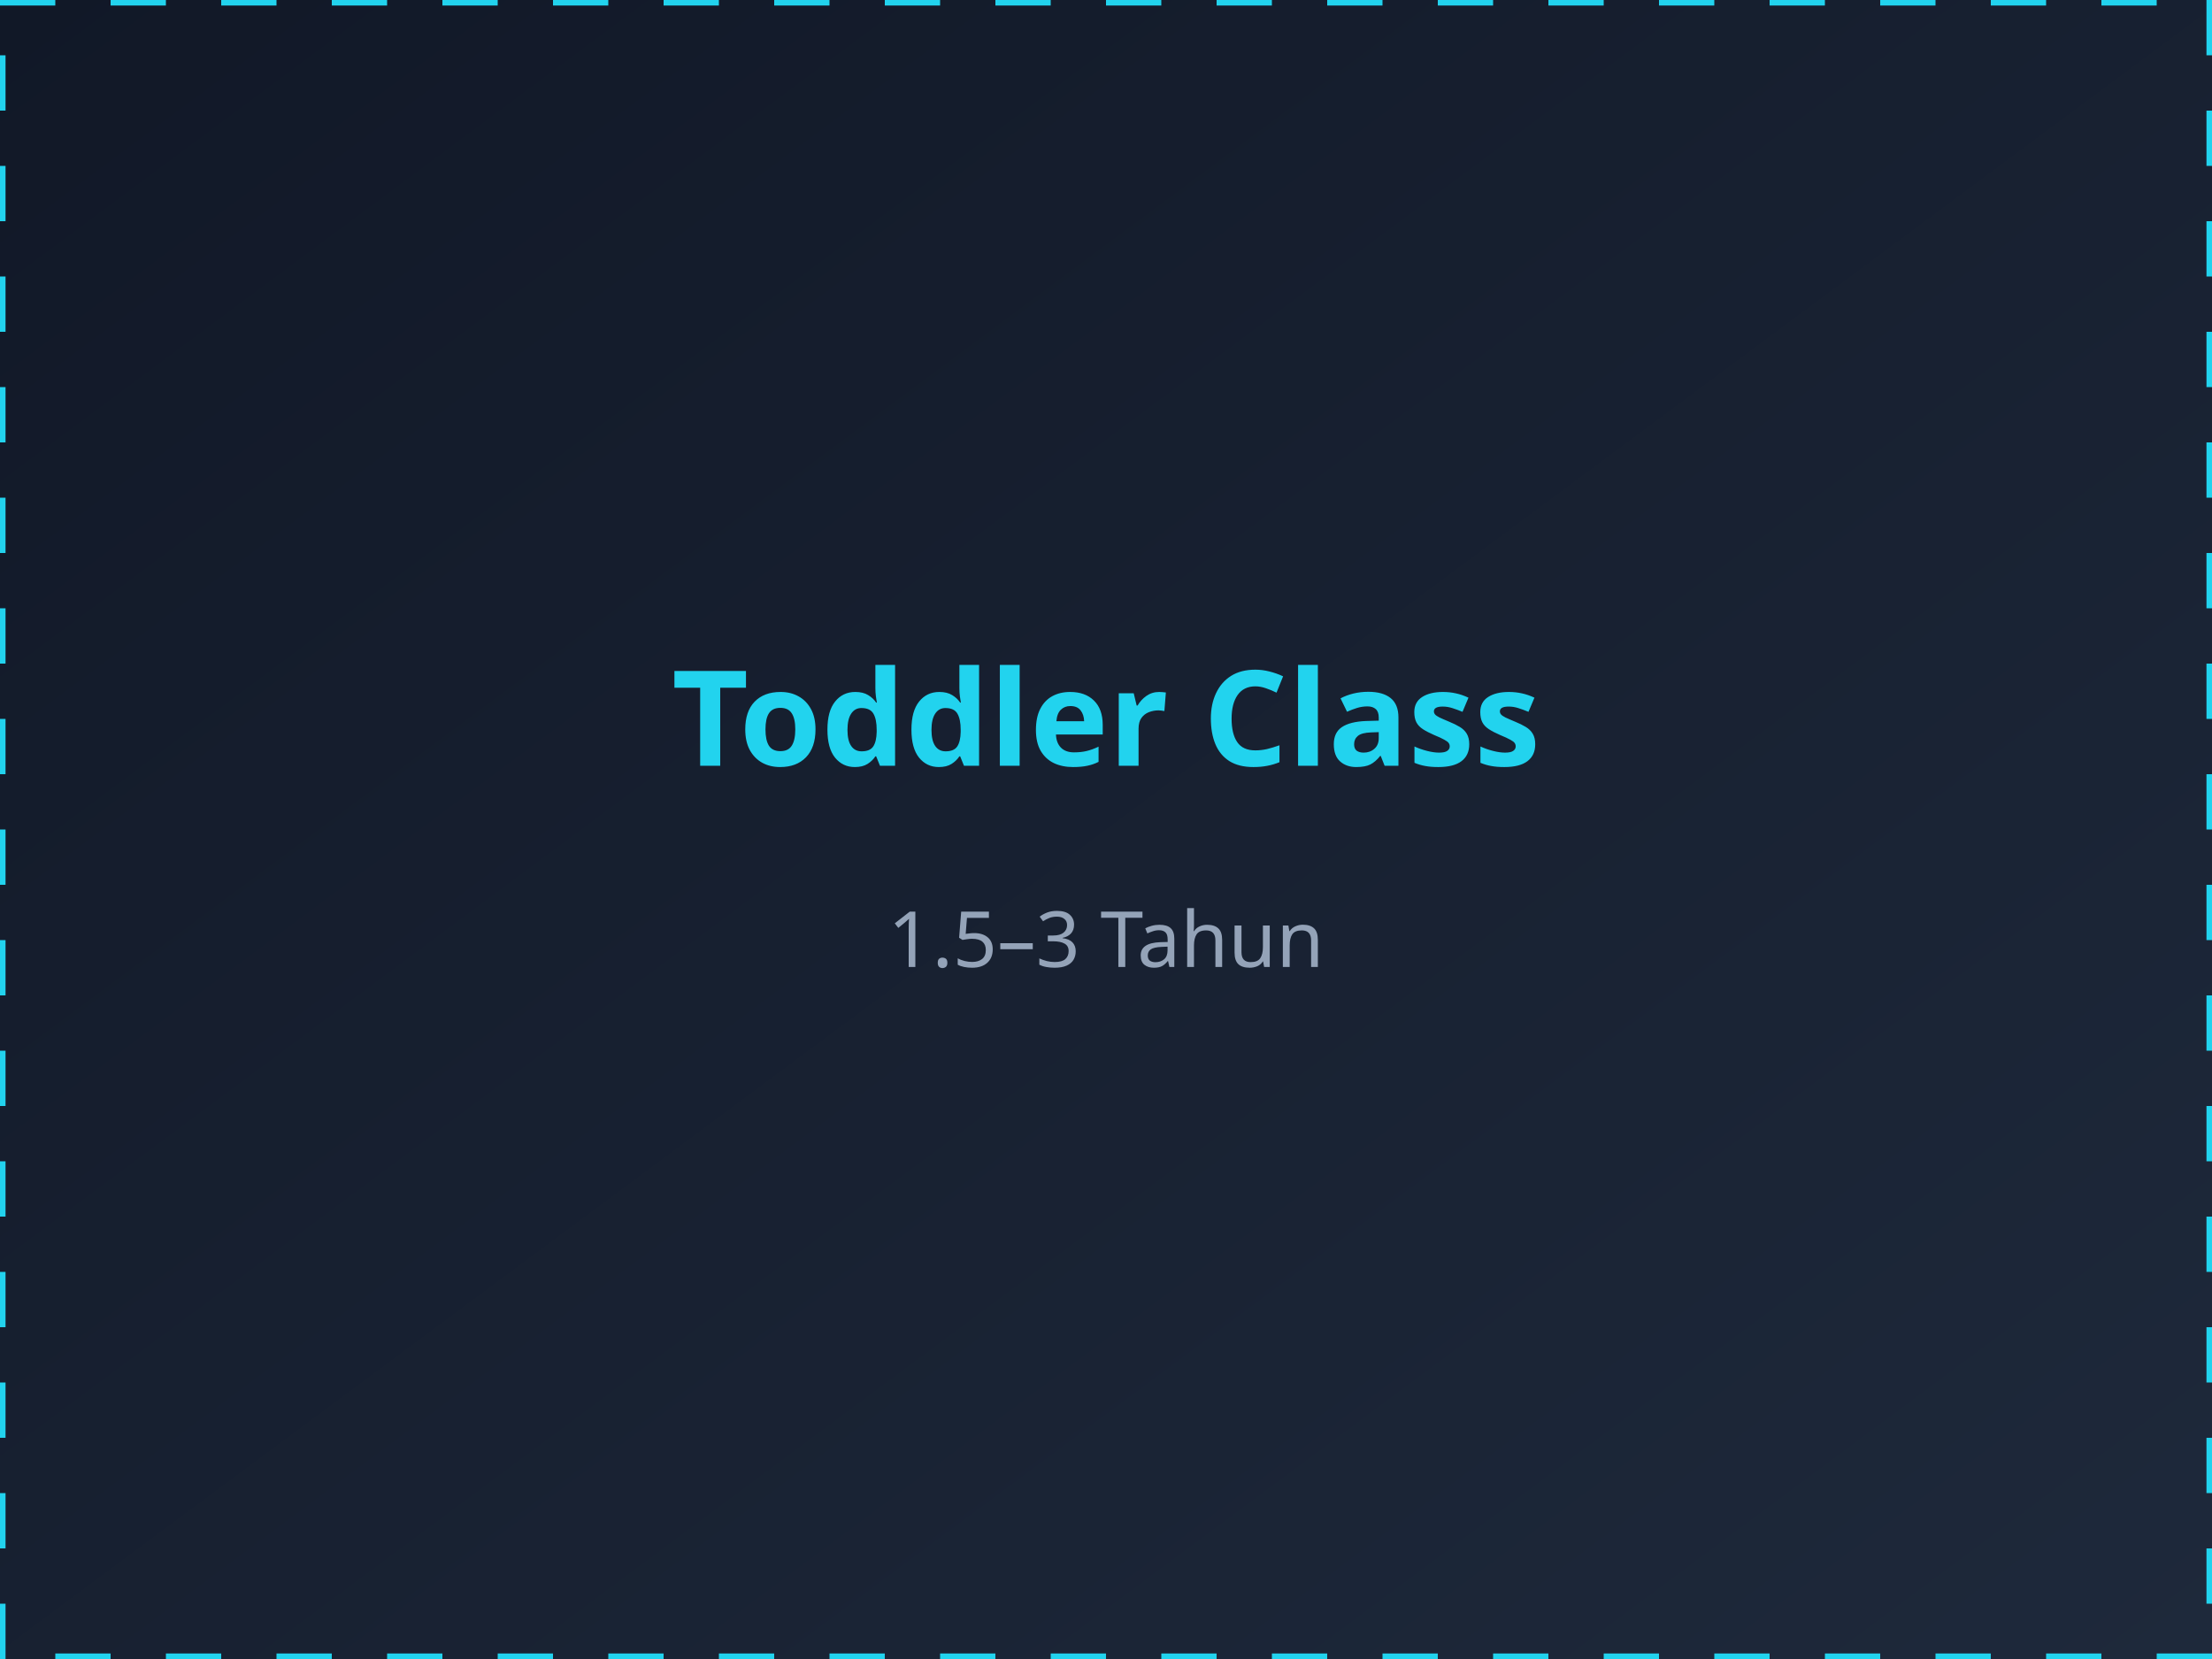
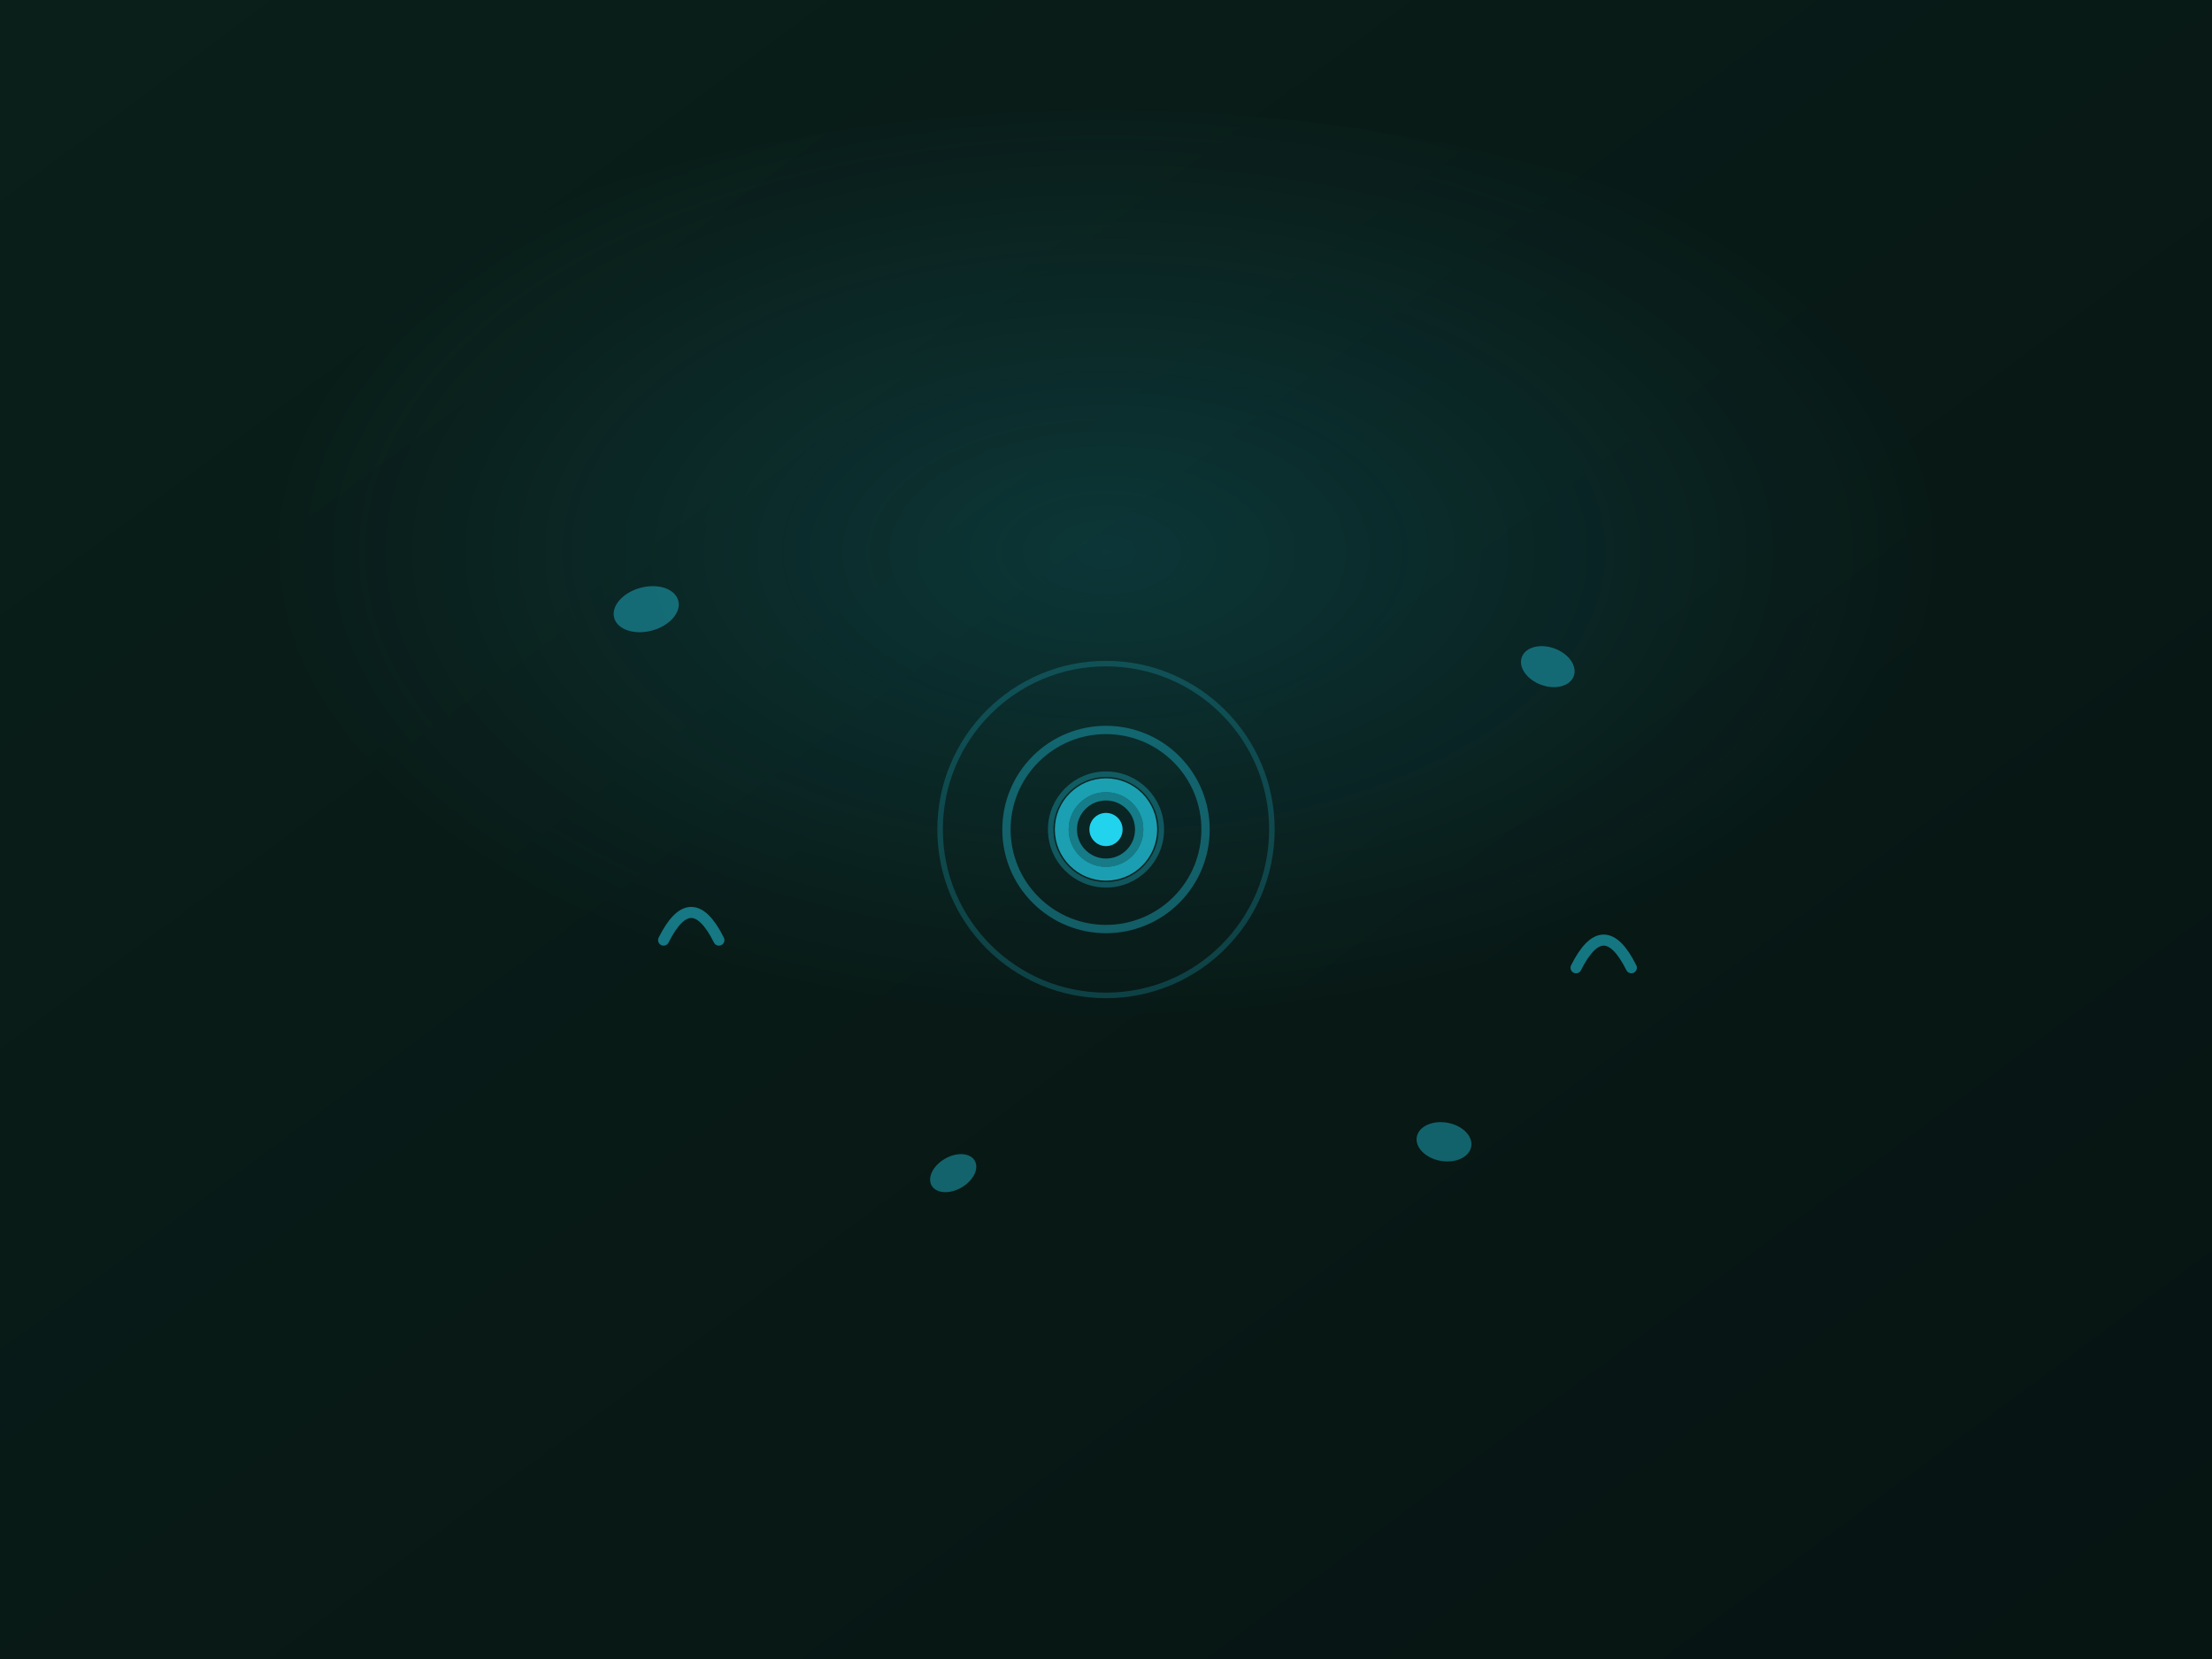
<svg xmlns="http://www.w3.org/2000/svg" viewBox="0 0 400 300" width="400" height="300">
  <defs>
    <linearGradient id="bg" x1="0%" y1="0%" x2="100%" y2="100%">
-       <stop offset="0%" style="stop-color:#111827;stop-opacity:1" />
-       <stop offset="100%" style="stop-color:#1e293b;stop-opacity:1" />
+       <stop offset="0%" stop-color="#0a1f1a" />
+       <stop offset="100%" stop-color="#061412" />
    </linearGradient>
+     <radialGradient id="toddlerGlow" cx="50%" cy="40%" r="60%">
+       <stop offset="0%" stop-color="#22d3ee" stop-opacity="0.15" />
+       <stop offset="70%" stop-color="#22d3ee" stop-opacity="0" />
+     </radialGradient>
  </defs>
  <rect width="400" height="300" fill="url(#bg)" />
-   <rect x="0" y="0" width="400" height="300" fill="none" stroke="#22d3ee" stroke-width="2" stroke-dasharray="10,10" />
-   <text x="200" y="130" font-family="system-ui, sans-serif" font-size="24" fill="#22d3ee" text-anchor="middle" dominant-baseline="middle" font-weight="600">Toddler Class</text>
-   <text x="200" y="170" font-family="system-ui, sans-serif" font-size="14" fill="#94a3b8" text-anchor="middle" dominant-baseline="middle">1.5–3 Tahun</text>
+   <ellipse cx="200" cy="120" rx="180" ry="100" fill="url(#toddlerGlow)" />
+   <g transform="translate(200, 150)">
+     <g stroke="#22d3ee" stroke-width="2.5" fill="none" opacity="0.7">
+       <path d="M0,-8 A8,8 0 1,1 0,8 A8,8 0 1,1 0,-8" transform="rotate(-90)" />
+       <path d="M0,-18 A18,18 0 1,1 0,18 A18,18 0 1,1 0,-18" transform="rotate(-45)" opacity="0.5" stroke-width="1.5" />
+       <path d="M0,-30 A30,30 0 1,1 0,30 A30,30 0 1,1 0,-30" opacity="0.3" stroke-width="1" />
+     </g>
+     <circle r="3" fill="#22d3ee" />
+     <circle r="6" stroke="#22d3ee" stroke-width="1.5" fill="none" opacity="0.5" />
+     <circle r="10" stroke="#22d3ee" stroke-width="1" fill="none" opacity="0.3" />
+     <g fill="#22d3ee" opacity="0.4">
+       <ellipse cx="-70" cy="-60" rx="6" ry="4" transform="rotate(-15)" />
+       <ellipse cx="65" cy="-55" rx="5" ry="3.5" transform="rotate(20)" />
+       <ellipse cx="-55" cy="40" rx="4.5" ry="3" transform="rotate(-30)" />
+       <ellipse cx="70" cy="45" rx="5" ry="3.5" transform="rotate(10)" />
+     </g>
+     <g stroke="#22d3ee" stroke-width="2" fill="none" opacity="0.5">
+       <path d="M-80,20 Q-75,10 -70,20" stroke-linecap="round" />
+       <path d="M85,25 Q90,15 95,25" stroke-linecap="round" />
+     </g>
+   </g>
</svg>
